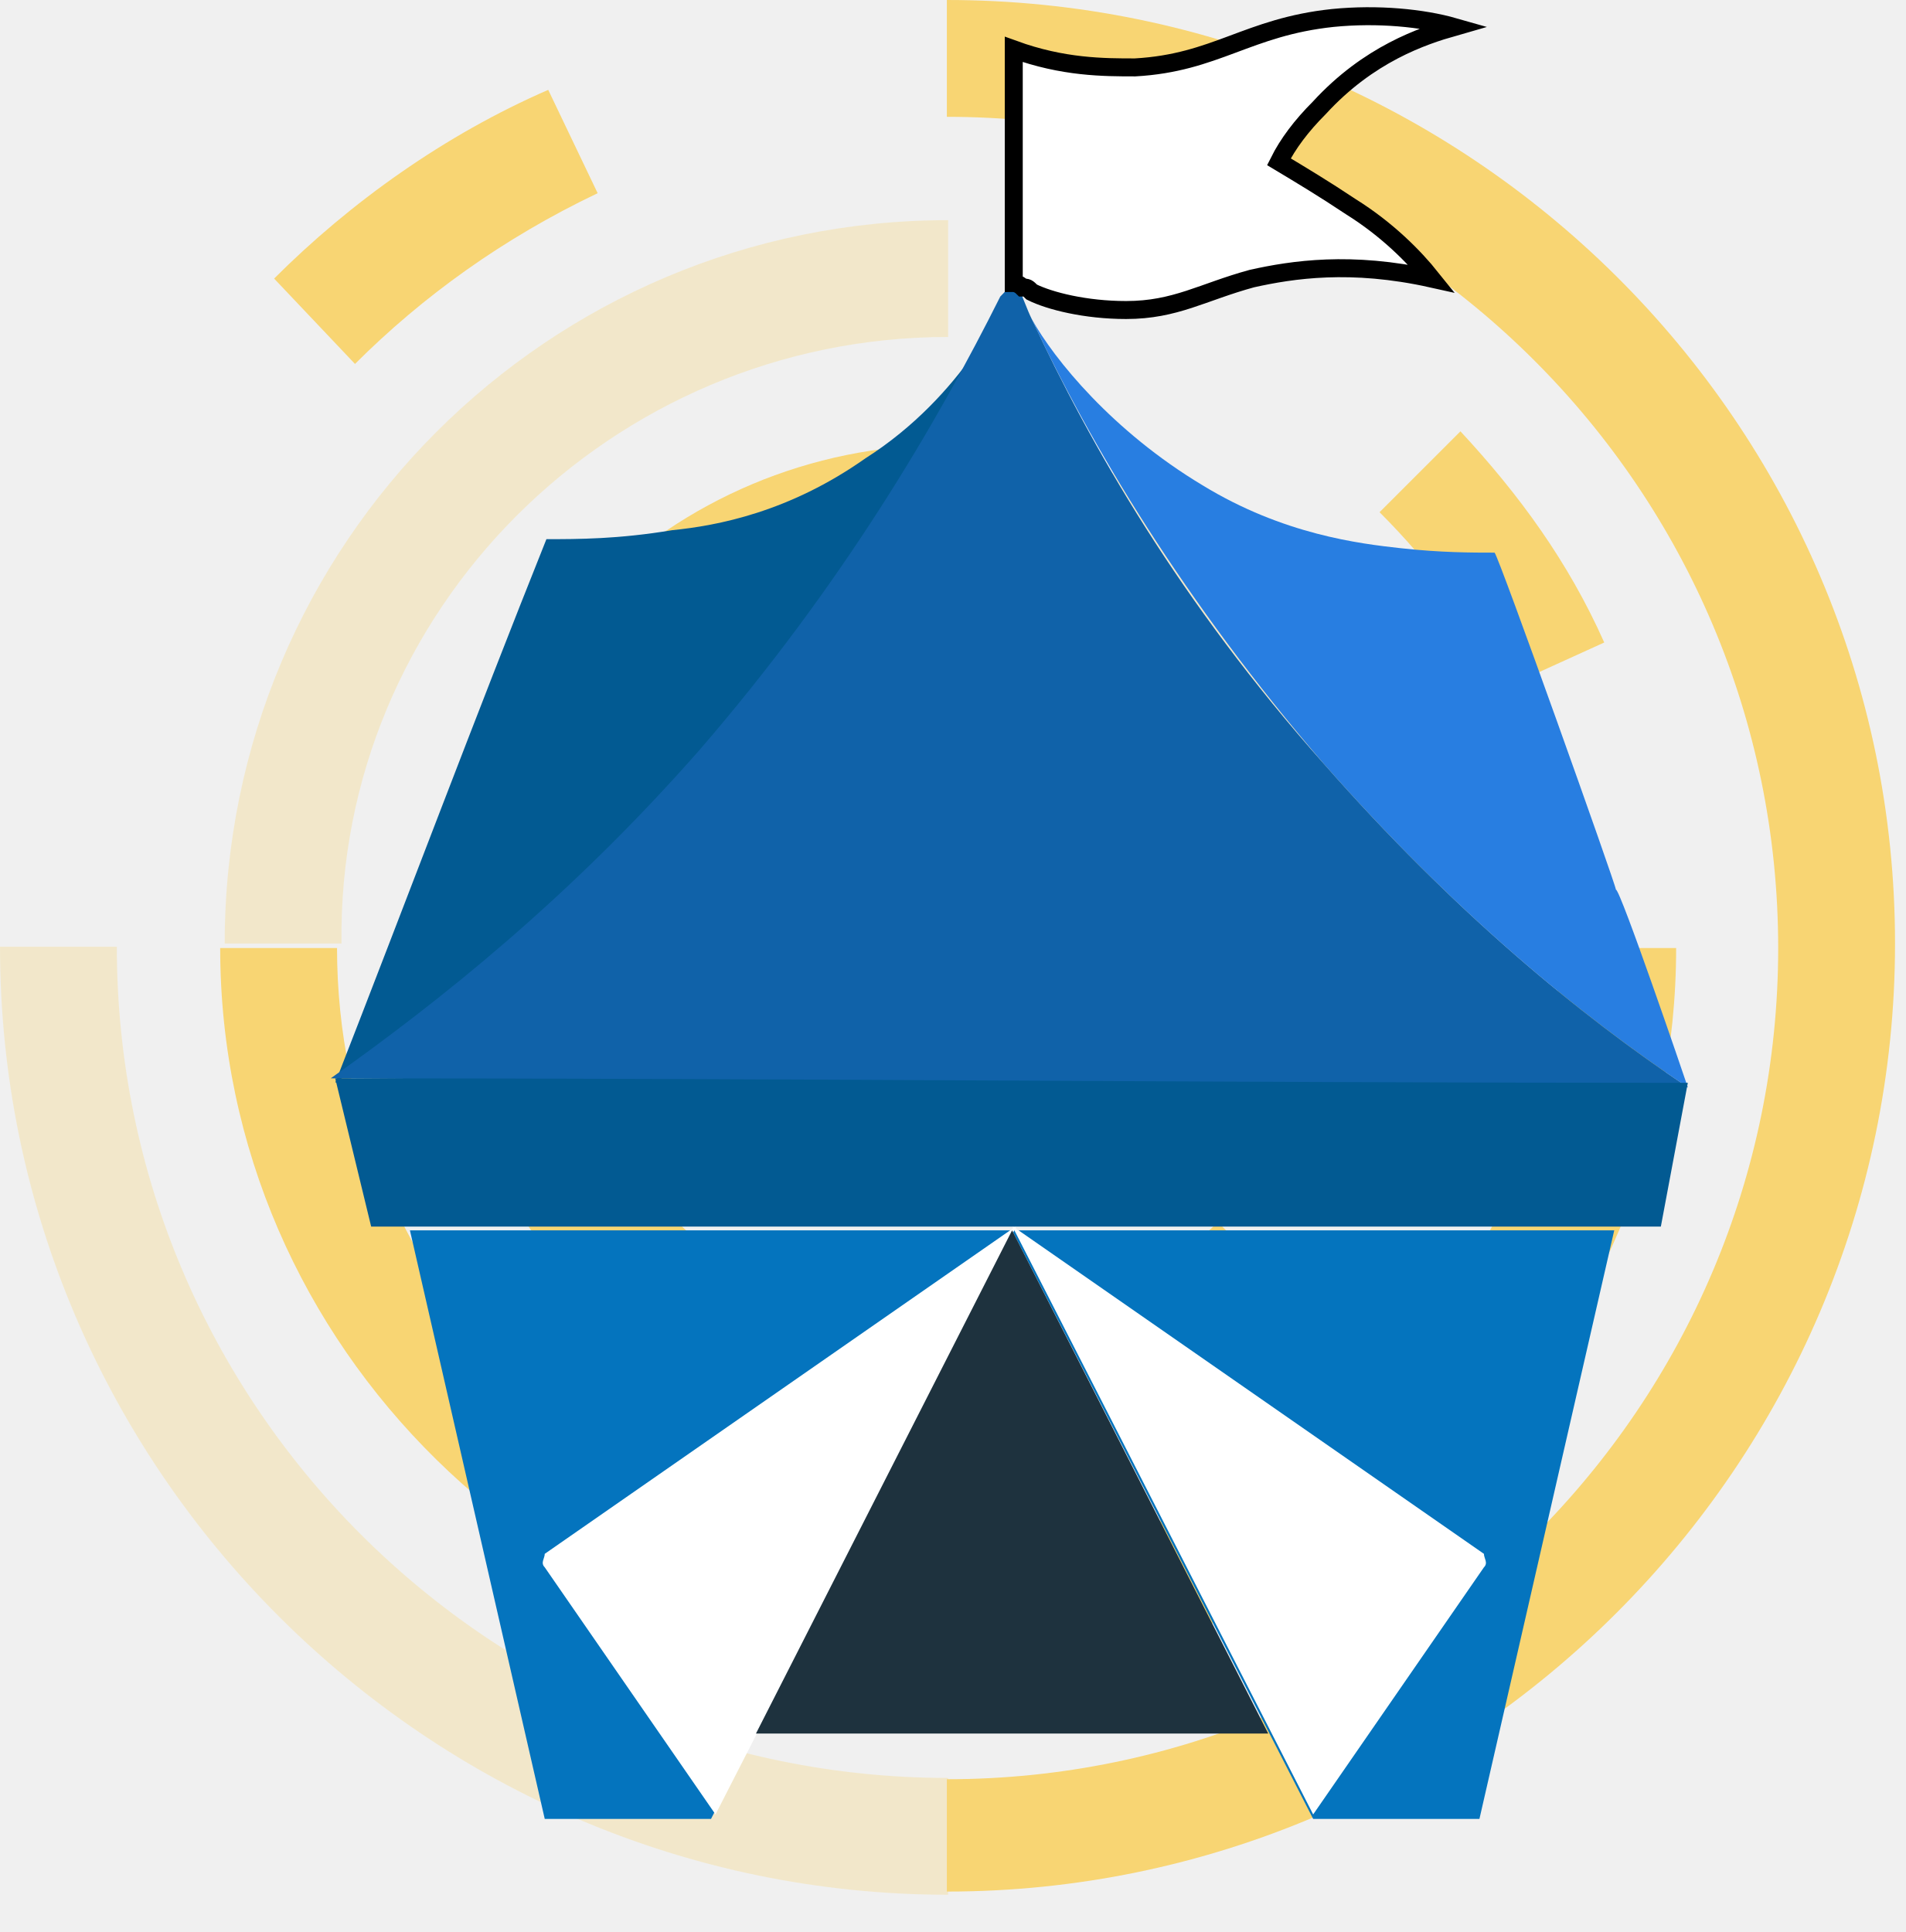
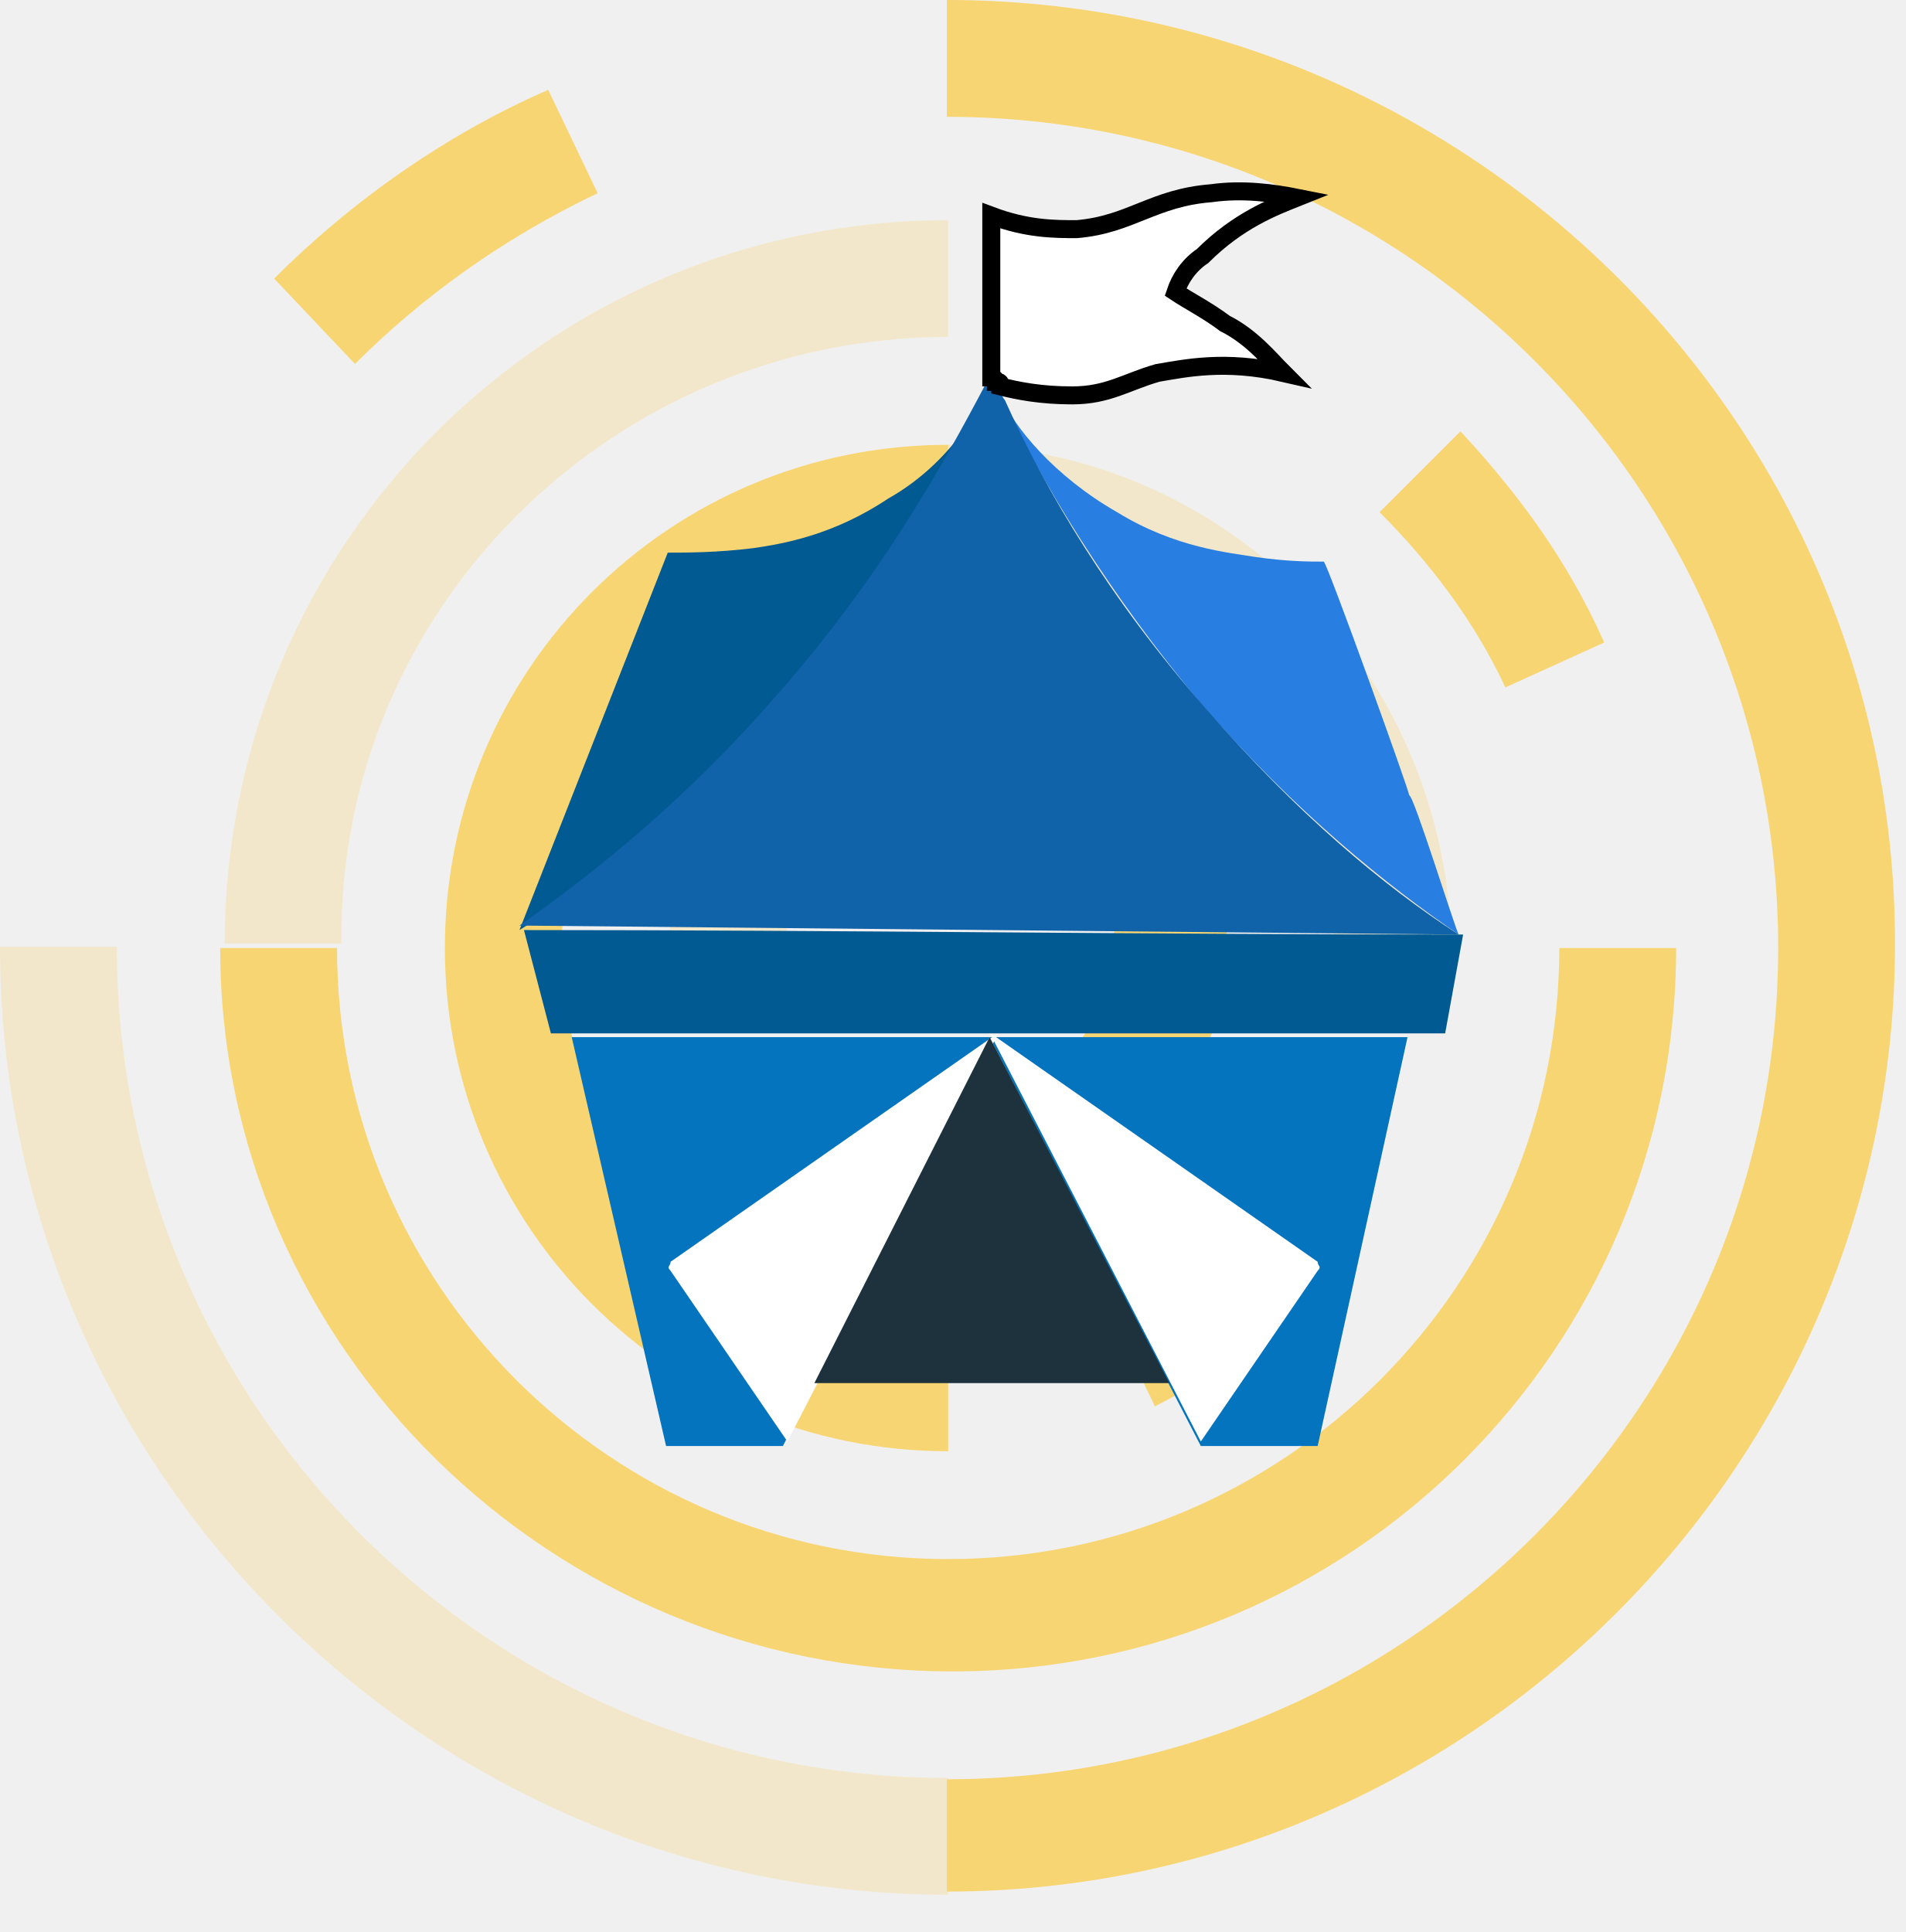
<svg xmlns="http://www.w3.org/2000/svg" version="1.1" id="Layer_1" x="0px" y="0px" viewBox="0 0 42.4 43" style="enable-background:new 0 0 42.4 43;" xml:space="preserve">
  <style type="text/css">
	.st0{opacity:0.52;}
	.st1{fill:#FFBC00;}
	.st2{opacity:0.3;}
	.st3{opacity:0.3;fill:#FFBC00;enable-background:new    ;}
	.st4{fill:#0474BE;}
	.st5{fill:#FFFFFF;}
	.st6{fill:#1E323E;}
	.st7{fill:#287EE1;}
	.st8{fill:#025A92;}
	.st9{fill:#1062A9;}
	.st10{fill:#FFFFFF;stroke:#000000;stroke-width:0.4;stroke-miterlimit:10;}
</style>
  <g id="Logo" transform="translate(19, 56)">
    <g>
      <g class="st0">
        <g id="Group-3" transform="translate(21.07104, 0)">
          <g id="Clip-2">
				</g>
          <path id="Fill-1" class="st1" d="M-19-13.9c11.6,0,21.1-9.5,21.1-21.1S-7.4-56-19-56v2.6c10.2,0,18.5,8.3,18.5,18.5      S-8.8-16.4-19-16.4V-13.9z" />
        </g>
        <g id="Group-6" transform="translate(0, 21.07104)" class="st2">
          <g id="Clip-5">
				</g>
          <path id="Fill-4" class="st1" d="M-16.4-56H-19c0,11.6,9.5,21.1,21.1,21.1v-2.6C-8.1-37.5-16.4-45.8-16.4-56" />
        </g>
        <path id="Fill-7" class="st1" d="M-11.5-34.9c0,7.5,6.1,13.6,13.6,13.6s13.6-6.1,13.6-13.6h2.6c0,8.9-7.2,16.1-16.1,16.1     S-14.1-26-14.1-34.9H-11.5z" />
        <path id="Fill-9" class="st3" d="M2.1-48.5v-2.6C-6.8-51.1-14-43.9-14-35h2.6C-11.5-42.4-5.4-48.5,2.1-48.5" />
-         <path id="Fill-11" class="st1" d="M2.1-43.5c-4.7,0-8.6,3.9-8.6,8.6c0,4.7,3.9,8.6,8.6,8.6v2.6c-6.2,0-11.2-5-11.2-11.2     s5-11.2,11.2-11.2" />
+         <path id="Fill-11" class="st1" d="M2.1-43.5c-4.7,0-8.6,3.9-8.6,8.6s3.9,8.6,8.6,8.6v2.6c-6.2,0-11.2-5-11.2-11.2     s5-11.2,11.2-11.2" />
        <path id="Fill-13" class="st3" d="M2.1-46.1v2.6c4.7,0,8.6,3.9,8.6,8.6h2.6C13.2-41.1,8.2-46.1,2.1-46.1" />
-         <path id="Fill-15" class="st1" d="M2.1-41.2c3.4,0,6.2,2.8,6.2,6.2s-2.8,6.2-6.2,6.2v-2.6c2,0,3.7-1.6,3.7-3.7     c0-2.1-1.6-3.7-3.7-3.7" />
+         <path id="Fill-15" class="st1" d="M2.1-41.2c3.4,0,6.2,2.8,6.2,6.2s-2.8,6.2-6.2,6.2v-2.6c2,0,3.7-1.6,3.7-3.7s-1.6-3.7-3.7-3.7" />
        <path id="Fill-17" class="st3" d="M2.1-41.2c-3.4,0-6.2,2.8-6.2,6.2h2.6c0-2,1.6-3.7,3.7-3.7v-2.5H2.1z" />
        <path id="Fill-19" class="st1" d="M9.9-27l-1.8-1.8l0,0c-0.7,0.7-1.5,1.3-2.5,1.8l1.1,2.3C7.9-25.3,9-26.1,9.9-27" />
        <path id="Fill-21" class="st1" d="M-6.8-54c-2.3,1-4.4,2.5-6.1,4.2l1.8,1.9c1.5-1.5,3.3-2.8,5.4-3.8L-6.8-54z" />
        <path id="Fill-23" class="st1" d="M16.7-41.7c-0.8-1.8-1.9-3.3-3.2-4.7l-1.8,1.8c1.1,1.1,2.1,2.4,2.8,3.9L16.7-41.7z" />
      </g>
    </g>
  </g>
  <g id="Logo_1_" transform="translate(39.95972, 10)">
    <g id="Base_1_" transform="translate(12.56283, 195.0834)">
-       <polygon id="Path-38" class="st4" points="-43.4,-177.7 -40.4,-164.6 -36.7,-164.6 -30,-177.7 -23.3,-164.6 -19.6,-164.6    -16.6,-177.7   " />
-       <path id="Left-Flap" class="st5" d="M-36.6-164.7l-3.8-5.5c-0.1-0.1,0-0.2,0-0.3l10.5-7.3L-36.6-164.7L-36.6-164.7z" />
-       <path id="Left-Flap_1_" class="st5" d="M-23.3-164.7l3.8-5.5c0.1-0.1,0-0.2,0-0.3l-10.5-7.3L-23.3-164.7L-23.3-164.7z" />
-       <polygon id="Shadow" class="st6" points="-35.7,-166.5 -30,-177.7 -24.3,-166.5   " />
+       <polygon id="Path-38" class="st4" points="-39.8,-182 -37.7,-172.9 -35.1,-172.9 -30.5,-182 -25.8,-172.9 -23.2,-172.9     -21.2,-182   " />
+       <path id="Left-Flap" class="st5" d="M-35-173l-2.6-3.8c-0.1-0.1,0-0.1,0-0.2l7.3-5.1L-35-173L-35-173z" />
+       <path id="Left-Flap_1_" class="st5" d="M-25.8-173l2.6-3.8c0.1-0.1,0-0.1,0-0.2l-7.3-5.1L-25.8-173L-25.8-173z" />
+       <polygon id="Shadow" class="st6" points="-34.4,-174.3 -30.5,-182 -26.5,-174.3   " />
    </g>
-     <path id="Shape" class="st7" d="M-2.4,14.2L-2.4,14.2C-2.5,13.9-3.9,9.8-4,9.8c0-0.1-2.6-7.4-2.7-7.5c-0.5,0-1.2,0-2.1-0.1   c-0.9-0.1-2.6-0.3-4.4-1.4c-2-1.2-3.3-2.8-3.8-3.7c1.3,2.8,3.4,6.3,6.5,9.9C-7.6,10.3-4.8,12.6-2.4,14.2L-2.4,14.2z" />
-     <path id="Shape_1_" class="st8" d="M-24.3,6.8c3.2-3.7,5.3-7.2,6.7-10.1c0,0-0.9,2.1-3.1,3.5C-22.4,1.4-24,1.7-25,1.8   C-26.2,2-27.1,2-27.8,2c-1.6,4-3.1,8-4.7,12.1l0,0h0C-30,12.4-27.2,10.1-24.3,6.8L-24.3,6.8z" />
-     <path id="Shape_2_" class="st9" d="M-2.4,14.2L-2.4,14.2c-2.4-1.6-5.2-3.9-8.1-7.2c-3.2-3.6-5.2-7.1-6.5-9.9   c-0.1-0.2-0.2-0.5-0.3-0.7c-0.1,0-0.1,0-0.2-0.1c0,0.1-0.1,0.2-0.2,0.3c-1.4,2.8-3.5,6.4-6.7,10.1c-2.9,3.3-5.8,5.6-8.2,7.3" />
-     <path id="Shape_3_" class="st8" d="M-17.5,17.3l13.5,0H-3l0.6-3.2c-10.1,0-20-0.1-30.1-0.1l0.8,3.3h0.9L-17.5,17.3L-17.5,17.3z" />
-     <path id="Flag" class="st10" d="M-14.9-3.1c1.1,0,1.7-0.4,2.8-0.7c0.9-0.2,2.2-0.4,4,0c-0.4-0.5-1-1.1-1.8-1.6   c-0.6-0.4-1.1-0.7-1.6-1c0.2-0.4,0.5-0.8,0.9-1.2c1.1-1.2,2.3-1.6,3-1.8c-0.7-0.2-1.7-0.3-2.7-0.2c-1.9,0.2-2.6,1-4.4,1.1   c-0.7,0-1.6,0-2.7-0.4v5.2c0,0,0.1,0,0.2,0.1c0.1,0,0.1,0,0.2,0.1C-16.6-3.3-15.8-3.1-14.9-3.1L-14.9-3.1z" />
+     <path id="Shape" class="st7" d="M-7.5,10.8L-7.5,10.8c-0.1-0.2-1-3.1-1.1-3.1c0-0.1-1.8-5.1-1.9-5.2c-0.3,0-0.8,0-1.5-0.1   c-0.6-0.1-1.8-0.2-3.1-1c-1.4-0.8-2.3-1.9-2.6-2.6c0.9,1.9,2.4,4.4,4.5,6.9C-11.1,8.1-9.1,9.7-7.5,10.8L-7.5,10.8z" />
+     <path id="Shape_1_" class="st8" d="M-22.7,5.7c2.2-2.6,3.7-5,4.7-7c0,0-0.6,1.5-2.2,2.4c-1.2,0.8-2.3,1-3,1.1   c-0.8,0.1-1.5,0.1-1.9,0.1c-1.1,2.8-2.2,5.6-3.3,8.4l0,0l0,0C-26.6,9.6-24.7,8-22.7,5.7L-22.7,5.7z" />
+     <path id="Shape_2_" class="st9" d="M-7.5,10.8L-7.5,10.8c-1.7-1.1-3.6-2.7-5.6-5c-2.2-2.5-3.6-4.9-4.5-6.9   c-0.1-0.1-0.1-0.3-0.2-0.5c-0.1,0-0.1,0-0.1-0.1c0,0.1-0.1,0.1-0.1,0.2c-1,1.9-2.4,4.4-4.7,7c-2,2.3-4,3.9-5.7,5.1" />
+     <path id="Shape_3_" class="st8" d="M-17.9,13h9.4h0.7l0.4-2.2c-7,0-13.9-0.1-20.9-0.1l0.6,2.3h0.6H-17.9L-17.9,13z" />
+     <path id="Flag" class="st10" d="M-16.1-1.2c0.8,0,1.2-0.3,1.9-0.5c0.6-0.1,1.5-0.3,2.8,0c-0.3-0.3-0.7-0.8-1.3-1.1   c-0.4-0.3-0.8-0.5-1.1-0.7c0.1-0.3,0.3-0.6,0.6-0.8c0.8-0.8,1.6-1.1,2.1-1.3c-0.5-0.1-1.2-0.2-1.9-0.1c-1.3,0.1-1.8,0.7-3,0.8   c-0.5,0-1.1,0-1.9-0.3v3.6c0,0,0.1,0,0.1,0.1c0.1,0,0.1,0,0.1,0.1C-17.3-1.3-16.8-1.2-16.1-1.2L-16.1-1.2z" />
  </g>
</svg>
